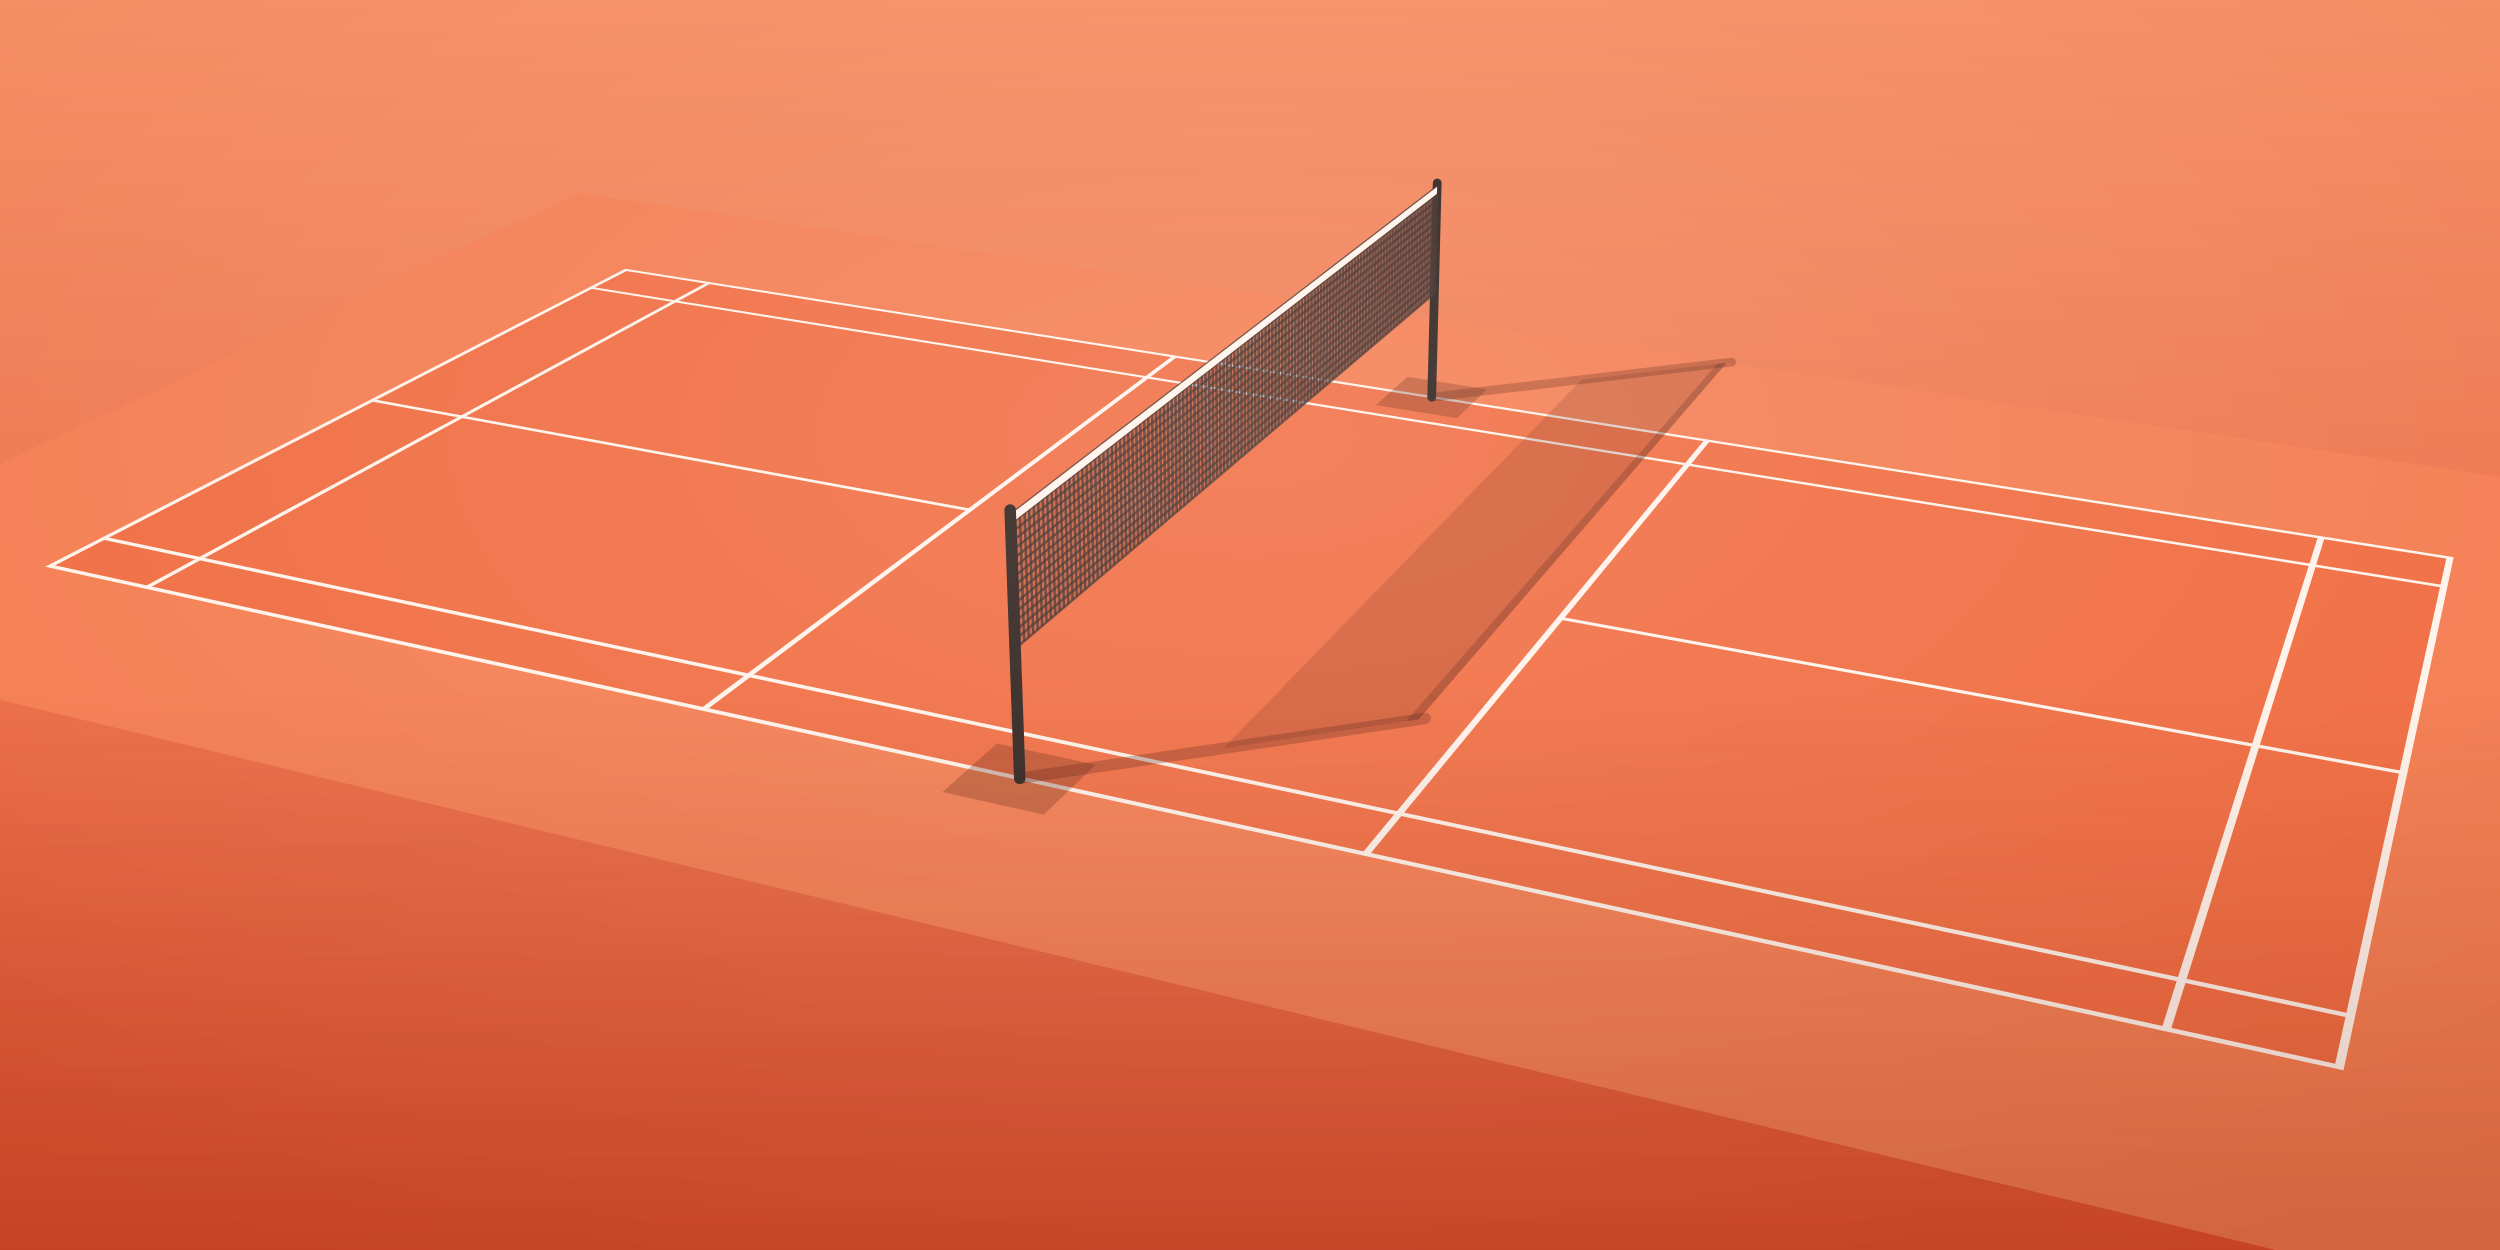
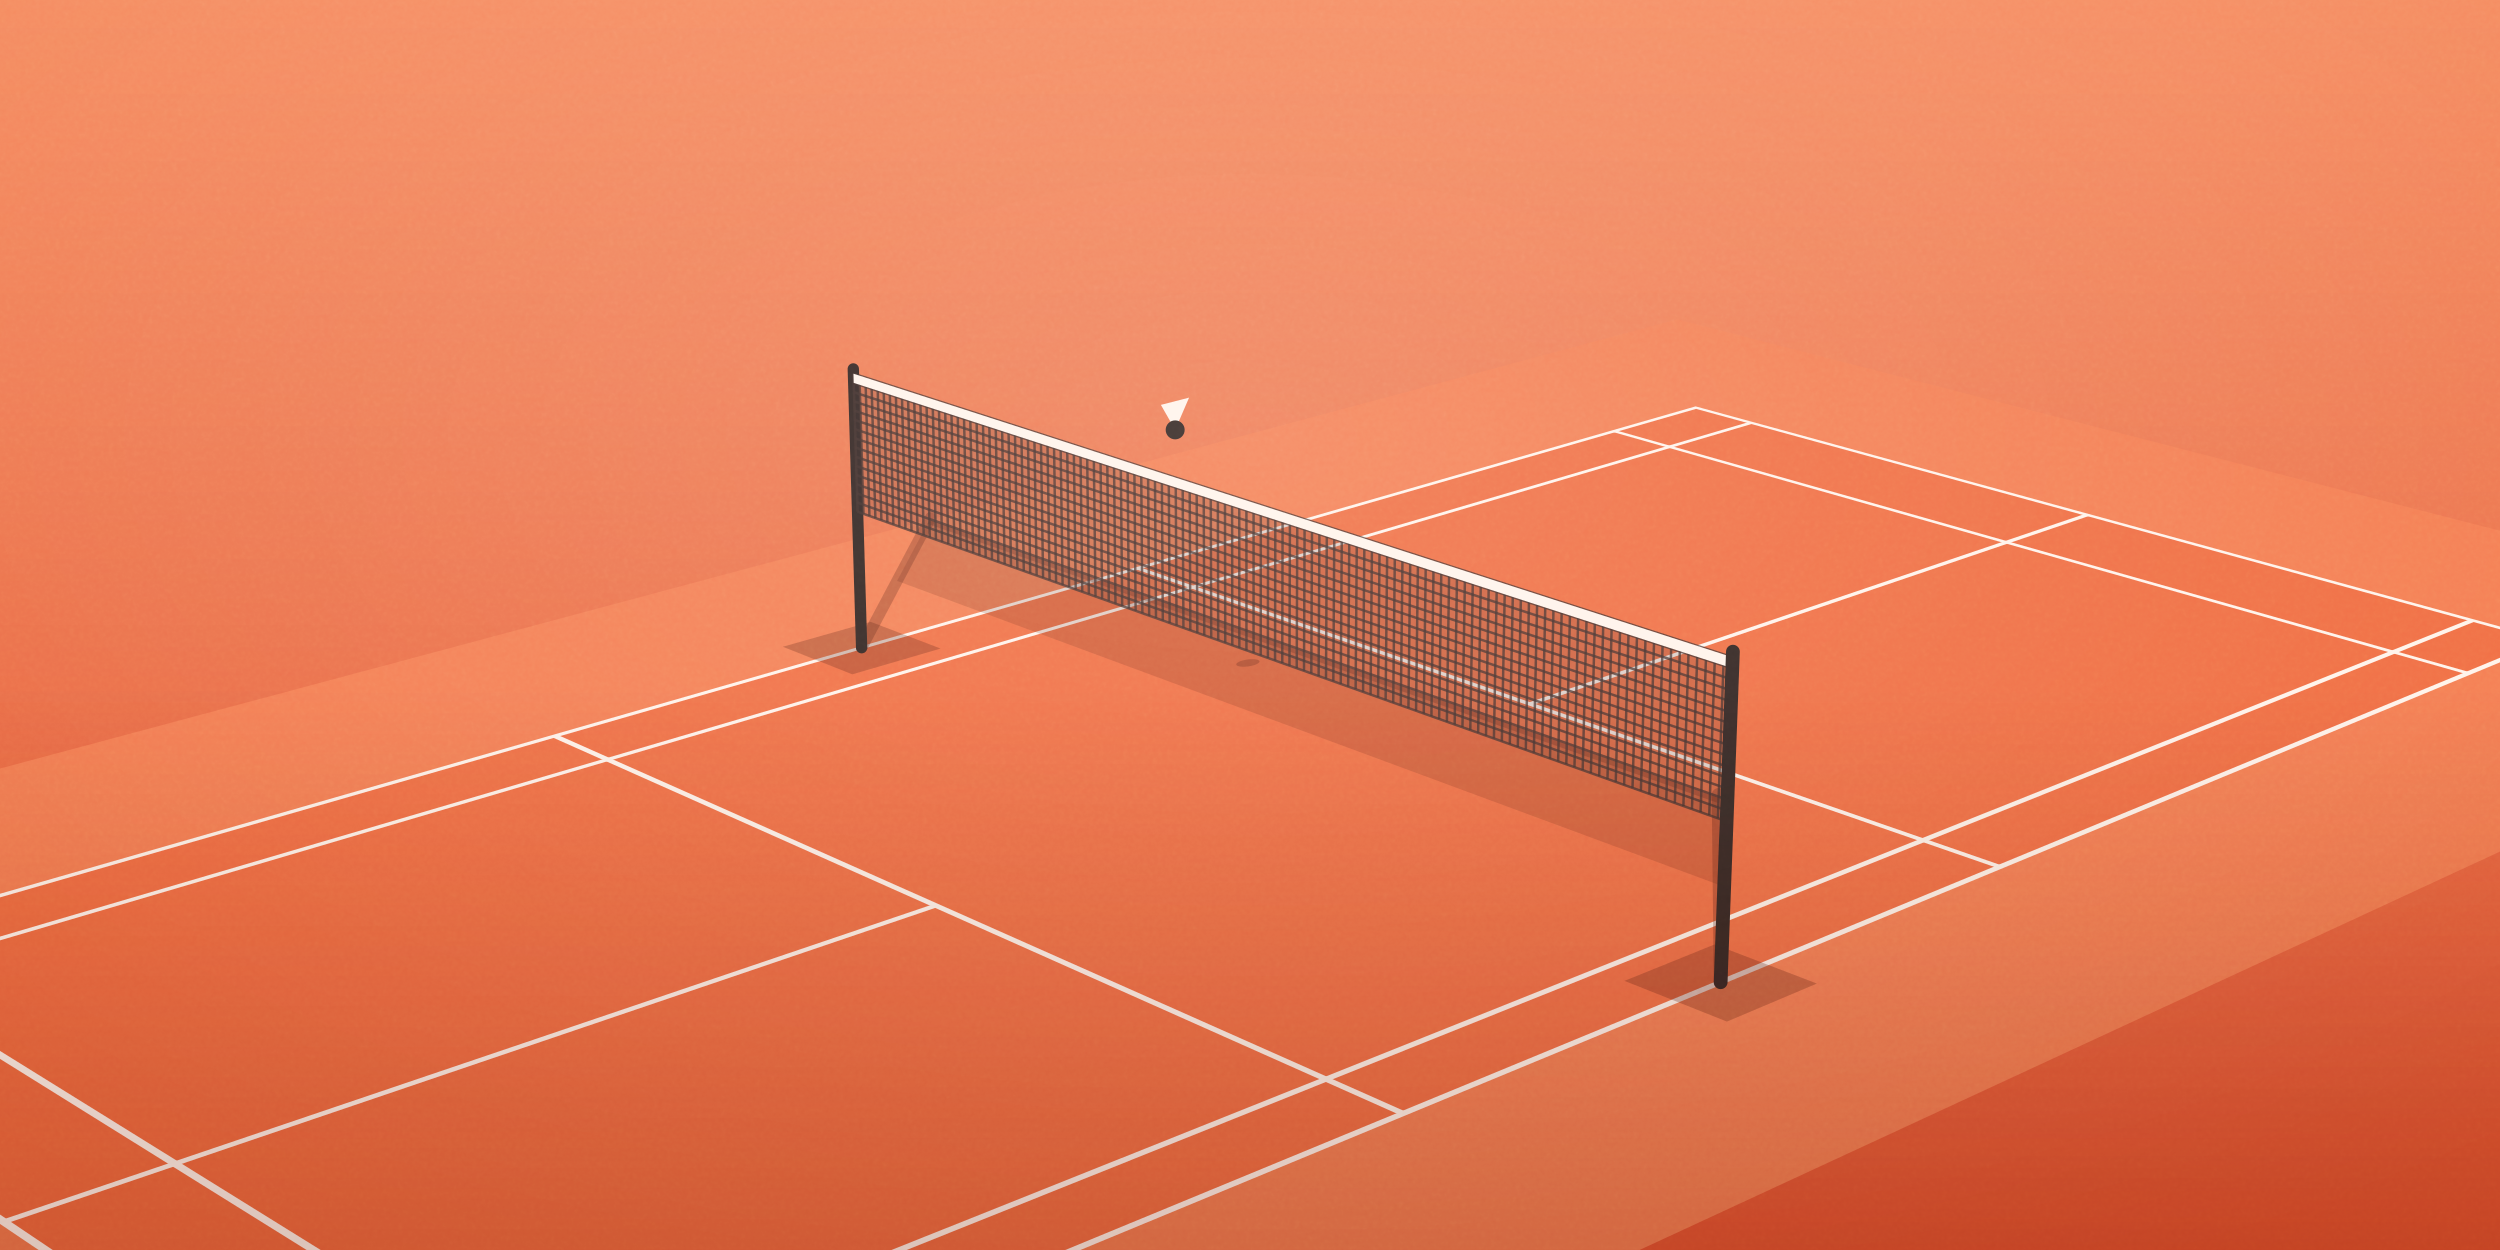
<svg xmlns="http://www.w3.org/2000/svg" viewBox="0 0 600 300" width="600" height="300">
  <defs>
    <linearGradient id="fond" x1="0" y1="0" x2="0" y2="1">
      <stop offset="0" stop-color="#F58A5E" />
      <stop offset="1" stop-color="#E2512D" />
    </linearGradient>
    <radialGradient id="lumiere" cx="0.5" cy="0.35" r="0.75">
      <stop offset="0" stop-color="#FFFFFF" stop-opacity="0.16" />
      <stop offset="1" stop-color="#FFFFFF" stop-opacity="0" />
    </radialGradient>
    <linearGradient id="voile" x1="0" y1="0" x2="0" y2="1">
      <stop offset="0.55" stop-color="#5A1405" stop-opacity="0" />
      <stop offset="1" stop-color="#5A1405" stop-opacity="0.22" />
    </linearGradient>
    <filter id="grain" x="0" y="0" width="100%" height="100%">
      <feTurbulence type="fractalNoise" baseFrequency="0.85" numOctaves="2" seed="4" stitchTiles="stitch" />
      <feColorMatrix type="saturate" values="0" />
    </filter>
  </defs>
  <rect width="600" height="300" fill="url(#fond)" />
-   <polygon points="6423938.19,12286.97 2381.06,-194.03 -7.58,-196.09 -6449607.80,12286.97" fill="#D9512E" />
-   <polygon points="-79.79,148.66 647.48,324.50 652.33,122.14 139.00,46.32" fill="#F47B4E" />
-   <polygon points="12.00,135.86 561.44,256.09 588.00,133.89 150.20,64.79" fill="#F06A3E" />
-   <path d="M 13.18,135.69 560.45,255.30 587.11,134.05 150.36,65.05 Z M 150.04,64.52 588.89,133.72 562.44,256.88 10.82,136.02 Z" fill="#FFF3EA" fill-rule="evenodd" />
-   <polygon points="25.53,128.90 564.22,243.30 564.00,244.33 24.43,129.47" fill="#FFF3EA" />
-   <polygon points="142.23,68.89 586.57,140.45 586.44,141.06 141.50,69.26" fill="#FFF3EA" />
-   <polygon points="168.14,170.03 281.32,85.48 282.52,85.67 169.61,170.35" fill="#FFF3EA" />
-   <polygon points="34.63,140.81 169.55,67.84 170.61,68.01 35.87,141.08" fill="#FFF3EA" />
-   <polygon points="232.38,122.65 88.90,96.31 89.79,95.85 233.11,122.11" fill="#FFF3EA" />
-   <polygon points="326.90,204.76 409.01,105.64 410.39,105.85 328.66,205.15" fill="#FFF3EA" />
-   <polygon points="518.82,246.76 556.29,128.88 557.89,129.13 520.96,247.23" fill="#FFF3EA" />
-   <polygon points="374.76,148.06 576.87,185.08 576.70,185.86 374.23,148.69" fill="#FFF3EA" />
-   <polygon points="226.18,190.09 250.50,195.51 262.98,183.54 239.23,178.44" fill="rgba(80,20,5,0.28)" />
-   <polygon points="330.15,97.23 349.68,100.35 356.90,93.43 337.75,90.44" fill="rgba(80,20,5,0.28)" />
-   <polygon points="293.64,179.57 379.61,91.11 414.41,87.04 340.49,172.65" fill="#4A1004" fill-opacity="0.172" />
-   <polygon points="337.46,173.10 412.15,87.30 414.41,87.04 340.49,172.65" fill="#4A1004" fill-opacity="0.25" />
-   <line x1="244.74" y1="186.79" x2="342.06" y2="172.42" stroke="#4A1004" stroke-opacity="0.28" stroke-width="2.77" stroke-linecap="round" />
-   <line x1="343.61" y1="95.32" x2="415.59" y2="86.90" stroke="#4A1004" stroke-opacity="0.28" stroke-width="2.10" stroke-linecap="round" />
-   <line x1="343.61" y1="95.32" x2="344.93" y2="43.91" stroke="#2A1C18" stroke-width="2.10" stroke-linecap="round" />
-   <polygon points="243.63,155.70 344.25,70.37 344.91,44.80 242.48,123.53" fill="#3A2622" fill-opacity="0.18" />
-   <line x1="243.63" y1="155.70" x2="242.48" y2="123.53" stroke="#3A2622" stroke-width="0.6" stroke-opacity="0.75" />
-   <line x1="244.72" y1="154.77" x2="243.60" y2="122.67" stroke="#3A2622" stroke-width="0.6" stroke-opacity="0.75" />
-   <line x1="245.81" y1="153.85" x2="244.71" y2="121.81" stroke="#3A2622" stroke-width="0.6" stroke-opacity="0.75" />
-   <line x1="246.89" y1="152.93" x2="245.82" y2="120.96" stroke="#3A2622" stroke-width="0.6" stroke-opacity="0.75" />
-   <line x1="247.97" y1="152.02" x2="246.92" y2="120.12" stroke="#3A2622" stroke-width="0.6" stroke-opacity="0.75" />
-   <line x1="249.04" y1="151.11" x2="248.02" y2="119.27" stroke="#3A2622" stroke-width="0.6" stroke-opacity="0.75" />
-   <line x1="250.11" y1="150.20" x2="249.10" y2="118.44" stroke="#3A2622" stroke-width="0.6" stroke-opacity="0.75" />
-   <line x1="251.17" y1="149.30" x2="250.19" y2="117.60" stroke="#3A2622" stroke-width="0.6" stroke-opacity="0.75" />
-   <line x1="252.22" y1="148.41" x2="251.27" y2="116.78" stroke="#3A2622" stroke-width="0.6" stroke-opacity="0.75" />
-   <line x1="253.27" y1="147.52" x2="252.34" y2="115.95" stroke="#3A2622" stroke-width="0.6" stroke-opacity="0.75" />
-   <line x1="254.31" y1="146.64" x2="253.40" y2="115.13" stroke="#3A2622" stroke-width="0.6" stroke-opacity="0.75" />
-   <line x1="255.35" y1="145.76" x2="254.47" y2="114.32" stroke="#3A2622" stroke-width="0.6" stroke-opacity="0.75" />
-   <line x1="256.38" y1="144.88" x2="255.52" y2="113.50" stroke="#3A2622" stroke-width="0.6" stroke-opacity="0.75" />
-   <line x1="257.41" y1="144.01" x2="256.57" y2="112.70" stroke="#3A2622" stroke-width="0.6" stroke-opacity="0.75" />
-   <line x1="258.43" y1="143.14" x2="257.62" y2="111.89" stroke="#3A2622" stroke-width="0.6" stroke-opacity="0.75" />
-   <line x1="259.45" y1="142.28" x2="258.65" y2="111.10" stroke="#3A2622" stroke-width="0.6" stroke-opacity="0.75" />
-   <line x1="260.46" y1="141.42" x2="259.69" y2="110.30" stroke="#3A2622" stroke-width="0.6" stroke-opacity="0.75" />
-   <line x1="261.47" y1="140.57" x2="260.72" y2="109.51" stroke="#3A2622" stroke-width="0.6" stroke-opacity="0.75" />
-   <line x1="262.47" y1="139.72" x2="261.74" y2="108.72" stroke="#3A2622" stroke-width="0.6" stroke-opacity="0.75" />
-   <line x1="263.47" y1="138.87" x2="262.76" y2="107.94" stroke="#3A2622" stroke-width="0.6" stroke-opacity="0.75" />
-   <line x1="264.46" y1="138.03" x2="263.77" y2="107.16" stroke="#3A2622" stroke-width="0.6" stroke-opacity="0.75" />
-   <line x1="265.45" y1="137.19" x2="264.78" y2="106.39" stroke="#3A2622" stroke-width="0.6" stroke-opacity="0.75" />
-   <line x1="266.43" y1="136.36" x2="265.78" y2="105.62" stroke="#3A2622" stroke-width="0.6" stroke-opacity="0.75" />
-   <line x1="267.41" y1="135.53" x2="266.78" y2="104.85" stroke="#3A2622" stroke-width="0.6" stroke-opacity="0.75" />
-   <line x1="268.38" y1="134.71" x2="267.77" y2="104.09" stroke="#3A2622" stroke-width="0.6" stroke-opacity="0.75" />
-   <line x1="269.35" y1="133.88" x2="268.76" y2="103.33" stroke="#3A2622" stroke-width="0.6" stroke-opacity="0.75" />
-   <line x1="270.31" y1="133.07" x2="269.74" y2="102.58" stroke="#3A2622" stroke-width="0.6" stroke-opacity="0.75" />
-   <line x1="271.27" y1="132.26" x2="270.72" y2="101.82" stroke="#3A2622" stroke-width="0.6" stroke-opacity="0.75" />
-   <line x1="272.22" y1="131.45" x2="271.69" y2="101.08" stroke="#3A2622" stroke-width="0.6" stroke-opacity="0.75" />
-   <line x1="273.17" y1="130.64" x2="272.66" y2="100.33" stroke="#3A2622" stroke-width="0.6" stroke-opacity="0.75" />
-   <line x1="274.12" y1="129.84" x2="273.62" y2="99.59" stroke="#3A2622" stroke-width="0.6" stroke-opacity="0.75" />
-   <line x1="275.06" y1="129.05" x2="274.58" y2="98.86" stroke="#3A2622" stroke-width="0.6" stroke-opacity="0.75" />
-   <line x1="275.99" y1="128.25" x2="275.53" y2="98.12" stroke="#3A2622" stroke-width="0.6" stroke-opacity="0.75" />
-   <line x1="276.92" y1="127.46" x2="276.48" y2="97.39" stroke="#3A2622" stroke-width="0.6" stroke-opacity="0.75" />
-   <line x1="277.85" y1="126.68" x2="277.43" y2="96.67" stroke="#3A2622" stroke-width="0.6" stroke-opacity="0.75" />
-   <line x1="278.77" y1="125.90" x2="278.37" y2="95.95" stroke="#3A2622" stroke-width="0.6" stroke-opacity="0.75" />
-   <line x1="279.69" y1="125.12" x2="279.30" y2="95.23" stroke="#3A2622" stroke-width="0.6" stroke-opacity="0.75" />
-   <line x1="280.60" y1="124.34" x2="280.23" y2="94.51" stroke="#3A2622" stroke-width="0.6" stroke-opacity="0.75" />
-   <line x1="281.51" y1="123.57" x2="281.16" y2="93.80" stroke="#3A2622" stroke-width="0.6" stroke-opacity="0.75" />
-   <line x1="282.41" y1="122.81" x2="282.08" y2="93.09" stroke="#3A2622" stroke-width="0.6" stroke-opacity="0.75" />
-   <line x1="283.31" y1="122.04" x2="282.99" y2="92.39" stroke="#3A2622" stroke-width="0.6" stroke-opacity="0.75" />
-   <line x1="284.21" y1="121.29" x2="283.91" y2="91.69" stroke="#3A2622" stroke-width="0.6" stroke-opacity="0.75" />
-   <line x1="285.10" y1="120.53" x2="284.81" y2="90.99" stroke="#3A2622" stroke-width="0.6" stroke-opacity="0.75" />
-   <line x1="285.99" y1="119.78" x2="285.72" y2="90.29" stroke="#3A2622" stroke-width="0.6" stroke-opacity="0.75" />
-   <line x1="286.87" y1="119.03" x2="286.62" y2="89.60" stroke="#3A2622" stroke-width="0.6" stroke-opacity="0.75" />
-   <line x1="287.75" y1="118.28" x2="287.51" y2="88.92" stroke="#3A2622" stroke-width="0.6" stroke-opacity="0.75" />
-   <line x1="288.62" y1="117.54" x2="288.40" y2="88.23" stroke="#3A2622" stroke-width="0.6" stroke-opacity="0.75" />
-   <line x1="289.49" y1="116.80" x2="289.29" y2="87.55" stroke="#3A2622" stroke-width="0.6" stroke-opacity="0.75" />
-   <line x1="290.36" y1="116.07" x2="290.17" y2="86.87" stroke="#3A2622" stroke-width="0.6" stroke-opacity="0.75" />
-   <line x1="291.22" y1="115.34" x2="291.05" y2="86.20" stroke="#3A2622" stroke-width="0.6" stroke-opacity="0.75" />
-   <line x1="292.08" y1="114.61" x2="291.92" y2="85.53" stroke="#3A2622" stroke-width="0.6" stroke-opacity="0.75" />
-   <line x1="292.93" y1="113.89" x2="292.79" y2="84.86" stroke="#3A2622" stroke-width="0.6" stroke-opacity="0.75" />
-   <line x1="293.78" y1="113.17" x2="293.66" y2="84.19" stroke="#3A2622" stroke-width="0.6" stroke-opacity="0.75" />
-   <line x1="294.63" y1="112.45" x2="294.52" y2="83.53" stroke="#3A2622" stroke-width="0.6" stroke-opacity="0.75" />
-   <line x1="295.47" y1="111.73" x2="295.38" y2="82.87" stroke="#3A2622" stroke-width="0.6" stroke-opacity="0.75" />
-   <line x1="296.31" y1="111.02" x2="296.23" y2="82.21" stroke="#3A2622" stroke-width="0.6" stroke-opacity="0.75" />
-   <line x1="297.15" y1="110.31" x2="297.08" y2="81.56" stroke="#3A2622" stroke-width="0.6" stroke-opacity="0.75" />
-   <line x1="297.98" y1="109.61" x2="297.93" y2="80.91" stroke="#3A2622" stroke-width="0.6" stroke-opacity="0.75" />
-   <line x1="298.80" y1="108.91" x2="298.77" y2="80.26" stroke="#3A2622" stroke-width="0.6" stroke-opacity="0.75" />
-   <line x1="299.63" y1="108.21" x2="299.61" y2="79.62" stroke="#3A2622" stroke-width="0.6" stroke-opacity="0.75" />
-   <line x1="300.45" y1="107.52" x2="300.44" y2="78.98" stroke="#3A2622" stroke-width="0.6" stroke-opacity="0.75" />
-   <line x1="301.26" y1="106.82" x2="301.27" y2="78.34" stroke="#3A2622" stroke-width="0.6" stroke-opacity="0.75" />
-   <line x1="302.07" y1="106.13" x2="302.10" y2="77.71" stroke="#3A2622" stroke-width="0.6" stroke-opacity="0.75" />
-   <line x1="302.88" y1="105.45" x2="302.92" y2="77.08" stroke="#3A2622" stroke-width="0.6" stroke-opacity="0.75" />
-   <line x1="303.69" y1="104.77" x2="303.74" y2="76.45" stroke="#3A2622" stroke-width="0.6" stroke-opacity="0.75" />
-   <line x1="304.49" y1="104.09" x2="304.55" y2="75.82" stroke="#3A2622" stroke-width="0.6" stroke-opacity="0.75" />
-   <line x1="305.29" y1="103.41" x2="305.36" y2="75.20" stroke="#3A2622" stroke-width="0.6" stroke-opacity="0.75" />
-   <line x1="306.08" y1="102.74" x2="306.17" y2="74.58" stroke="#3A2622" stroke-width="0.6" stroke-opacity="0.75" />
-   <line x1="306.87" y1="102.07" x2="306.97" y2="73.96" stroke="#3A2622" stroke-width="0.6" stroke-opacity="0.75" />
-   <line x1="307.66" y1="101.40" x2="307.77" y2="73.34" stroke="#3A2622" stroke-width="0.6" stroke-opacity="0.75" />
-   <line x1="308.44" y1="100.74" x2="308.57" y2="72.73" stroke="#3A2622" stroke-width="0.6" stroke-opacity="0.75" />
-   <line x1="309.22" y1="100.07" x2="309.36" y2="72.12" stroke="#3A2622" stroke-width="0.6" stroke-opacity="0.75" />
-   <line x1="310.00" y1="99.42" x2="310.15" y2="71.51" stroke="#3A2622" stroke-width="0.6" stroke-opacity="0.75" />
-   <line x1="310.77" y1="98.76" x2="310.94" y2="70.91" stroke="#3A2622" stroke-width="0.6" stroke-opacity="0.75" />
-   <line x1="311.54" y1="98.11" x2="311.72" y2="70.31" stroke="#3A2622" stroke-width="0.6" stroke-opacity="0.75" />
-   <line x1="312.31" y1="97.46" x2="312.50" y2="69.71" stroke="#3A2622" stroke-width="0.6" stroke-opacity="0.75" />
-   <line x1="313.07" y1="96.81" x2="313.27" y2="69.12" stroke="#3A2622" stroke-width="0.6" stroke-opacity="0.75" />
-   <line x1="313.83" y1="96.17" x2="314.05" y2="68.52" stroke="#3A2622" stroke-width="0.6" stroke-opacity="0.75" />
-   <line x1="314.59" y1="95.52" x2="314.81" y2="67.93" stroke="#3A2622" stroke-width="0.6" stroke-opacity="0.75" />
-   <line x1="315.34" y1="94.89" x2="315.58" y2="67.34" stroke="#3A2622" stroke-width="0.6" stroke-opacity="0.75" />
-   <line x1="316.09" y1="94.25" x2="316.34" y2="66.76" stroke="#3A2622" stroke-width="0.6" stroke-opacity="0.75" />
-   <line x1="316.84" y1="93.62" x2="317.10" y2="66.18" stroke="#3A2622" stroke-width="0.6" stroke-opacity="0.75" />
-   <line x1="317.58" y1="92.99" x2="317.85" y2="65.59" stroke="#3A2622" stroke-width="0.6" stroke-opacity="0.75" />
-   <line x1="318.32" y1="92.36" x2="318.61" y2="65.02" stroke="#3A2622" stroke-width="0.6" stroke-opacity="0.75" />
-   <line x1="319.06" y1="91.73" x2="319.35" y2="64.44" stroke="#3A2622" stroke-width="0.6" stroke-opacity="0.75" />
-   <line x1="319.79" y1="91.11" x2="320.10" y2="63.87" stroke="#3A2622" stroke-width="0.6" stroke-opacity="0.75" />
-   <line x1="320.52" y1="90.49" x2="320.84" y2="63.30" stroke="#3A2622" stroke-width="0.6" stroke-opacity="0.75" />
-   <line x1="321.25" y1="89.88" x2="321.58" y2="62.73" stroke="#3A2622" stroke-width="0.6" stroke-opacity="0.75" />
-   <line x1="321.97" y1="89.26" x2="322.31" y2="62.17" stroke="#3A2622" stroke-width="0.6" stroke-opacity="0.75" />
-   <line x1="322.69" y1="88.65" x2="323.05" y2="61.60" stroke="#3A2622" stroke-width="0.6" stroke-opacity="0.75" />
-   <line x1="323.41" y1="88.04" x2="323.78" y2="61.04" stroke="#3A2622" stroke-width="0.6" stroke-opacity="0.75" />
-   <line x1="324.13" y1="87.43" x2="324.50" y2="60.49" stroke="#3A2622" stroke-width="0.6" stroke-opacity="0.75" />
-   <line x1="324.84" y1="86.83" x2="325.22" y2="59.93" stroke="#3A2622" stroke-width="0.6" stroke-opacity="0.75" />
-   <line x1="325.55" y1="86.23" x2="325.94" y2="59.38" stroke="#3A2622" stroke-width="0.6" stroke-opacity="0.75" />
-   <line x1="326.25" y1="85.63" x2="326.66" y2="58.83" stroke="#3A2622" stroke-width="0.6" stroke-opacity="0.75" />
-   <line x1="326.96" y1="85.03" x2="327.37" y2="58.28" stroke="#3A2622" stroke-width="0.6" stroke-opacity="0.75" />
-   <line x1="327.66" y1="84.44" x2="328.08" y2="57.73" stroke="#3A2622" stroke-width="0.6" stroke-opacity="0.75" />
-   <line x1="328.35" y1="83.85" x2="328.79" y2="57.19" stroke="#3A2622" stroke-width="0.6" stroke-opacity="0.75" />
-   <line x1="329.05" y1="83.26" x2="329.50" y2="56.65" stroke="#3A2622" stroke-width="0.6" stroke-opacity="0.75" />
-   <line x1="329.74" y1="82.67" x2="330.20" y2="56.11" stroke="#3A2622" stroke-width="0.6" stroke-opacity="0.75" />
-   <line x1="330.43" y1="82.09" x2="330.90" y2="55.57" stroke="#3A2622" stroke-width="0.6" stroke-opacity="0.75" />
-   <line x1="331.11" y1="81.51" x2="331.59" y2="55.04" stroke="#3A2622" stroke-width="0.6" stroke-opacity="0.75" />
-   <line x1="331.80" y1="80.93" x2="332.28" y2="54.50" stroke="#3A2622" stroke-width="0.6" stroke-opacity="0.75" />
-   <line x1="332.48" y1="80.35" x2="332.97" y2="53.97" stroke="#3A2622" stroke-width="0.6" stroke-opacity="0.75" />
-   <line x1="333.15" y1="79.78" x2="333.66" y2="53.45" stroke="#3A2622" stroke-width="0.6" stroke-opacity="0.75" />
-   <line x1="333.83" y1="79.21" x2="334.34" y2="52.92" stroke="#3A2622" stroke-width="0.6" stroke-opacity="0.75" />
-   <line x1="334.50" y1="78.64" x2="335.02" y2="52.40" stroke="#3A2622" stroke-width="0.6" stroke-opacity="0.75" />
-   <line x1="335.17" y1="78.07" x2="335.70" y2="51.88" stroke="#3A2622" stroke-width="0.6" stroke-opacity="0.75" />
-   <line x1="335.83" y1="77.51" x2="336.38" y2="51.36" stroke="#3A2622" stroke-width="0.6" stroke-opacity="0.75" />
-   <line x1="336.50" y1="76.94" x2="337.05" y2="50.84" stroke="#3A2622" stroke-width="0.6" stroke-opacity="0.75" />
-   <line x1="337.16" y1="76.38" x2="337.72" y2="50.33" stroke="#3A2622" stroke-width="0.6" stroke-opacity="0.75" />
-   <line x1="337.82" y1="75.83" x2="338.39" y2="49.81" stroke="#3A2622" stroke-width="0.6" stroke-opacity="0.75" />
-   <line x1="338.47" y1="75.27" x2="339.05" y2="49.30" stroke="#3A2622" stroke-width="0.6" stroke-opacity="0.75" />
-   <line x1="339.12" y1="74.72" x2="339.71" y2="48.79" stroke="#3A2622" stroke-width="0.6" stroke-opacity="0.75" />
-   <line x1="339.77" y1="74.17" x2="340.37" y2="48.29" stroke="#3A2622" stroke-width="0.6" stroke-opacity="0.75" />
-   <line x1="340.42" y1="73.62" x2="341.03" y2="47.78" stroke="#3A2622" stroke-width="0.6" stroke-opacity="0.75" />
-   <line x1="341.07" y1="73.07" x2="341.68" y2="47.28" stroke="#3A2622" stroke-width="0.6" stroke-opacity="0.75" />
-   <line x1="341.71" y1="72.53" x2="342.33" y2="46.78" stroke="#3A2622" stroke-width="0.6" stroke-opacity="0.75" />
-   <line x1="342.35" y1="71.98" x2="342.98" y2="46.28" stroke="#3A2622" stroke-width="0.6" stroke-opacity="0.75" />
-   <line x1="342.98" y1="71.44" x2="343.62" y2="45.79" stroke="#3A2622" stroke-width="0.6" stroke-opacity="0.75" />
-   <line x1="343.62" y1="70.91" x2="344.27" y2="45.29" stroke="#3A2622" stroke-width="0.6" stroke-opacity="0.75" />
-   <line x1="344.25" y1="70.37" x2="344.91" y2="44.80" stroke="#3A2622" stroke-width="0.6" stroke-opacity="0.75" />
-   <line x1="243.63" y1="155.70" x2="344.25" y2="70.37" stroke="#3A2622" stroke-width="0.6" stroke-opacity="0.75" />
-   <line x1="243.55" y1="153.59" x2="344.29" y2="68.69" stroke="#3A2622" stroke-width="0.6" stroke-opacity="0.75" />
-   <line x1="243.48" y1="151.48" x2="344.34" y2="67.00" stroke="#3A2622" stroke-width="0.6" stroke-opacity="0.75" />
-   <line x1="243.40" y1="149.36" x2="344.38" y2="65.32" stroke="#3A2622" stroke-width="0.6" stroke-opacity="0.75" />
-   <line x1="243.33" y1="147.24" x2="344.42" y2="63.63" stroke="#3A2622" stroke-width="0.6" stroke-opacity="0.75" />
-   <line x1="243.25" y1="145.11" x2="344.47" y2="61.93" stroke="#3A2622" stroke-width="0.6" stroke-opacity="0.75" />
-   <line x1="243.18" y1="142.98" x2="344.51" y2="60.23" stroke="#3A2622" stroke-width="0.6" stroke-opacity="0.75" />
-   <line x1="243.10" y1="140.84" x2="344.55" y2="58.53" stroke="#3A2622" stroke-width="0.6" stroke-opacity="0.75" />
-   <line x1="243.02" y1="138.70" x2="344.60" y2="56.83" stroke="#3A2622" stroke-width="0.6" stroke-opacity="0.75" />
-   <line x1="242.95" y1="136.55" x2="344.64" y2="55.12" stroke="#3A2622" stroke-width="0.6" stroke-opacity="0.75" />
-   <line x1="242.87" y1="134.39" x2="344.69" y2="53.41" stroke="#3A2622" stroke-width="0.6" stroke-opacity="0.75" />
-   <line x1="242.79" y1="132.23" x2="344.73" y2="51.69" stroke="#3A2622" stroke-width="0.6" stroke-opacity="0.75" />
-   <line x1="242.71" y1="130.06" x2="344.77" y2="49.98" stroke="#3A2622" stroke-width="0.6" stroke-opacity="0.75" />
-   <line x1="242.64" y1="127.89" x2="344.82" y2="48.25" stroke="#3A2622" stroke-width="0.6" stroke-opacity="0.75" />
-   <line x1="242.56" y1="125.71" x2="344.86" y2="46.53" stroke="#3A2622" stroke-width="0.6" stroke-opacity="0.75" />
-   <line x1="242.48" y1="123.53" x2="344.91" y2="44.80" stroke="#3A2622" stroke-width="0.6" stroke-opacity="0.75" />
-   <polygon points="242.56,125.68 344.86,46.51 344.91,44.80 242.48,123.53" fill="#FFF3EA" />
-   <line x1="244.74" y1="186.79" x2="242.44" y2="122.40" stroke="#2A1C18" stroke-width="2.77" stroke-linecap="round" />
+   <polygon points="11864710.93,18061.58 339.25,-222.01 -29305.70,-179.38 -11772352.85,18061.58" fill="#D9512E" />
+   <polygon points="70.08,449.75 706.92,154.86 402.55,76.66 -194.76,236.59" fill="#F47B4E" />
+   <polygon points="104.71,363.14 611.22,153.78 407.00,97.83 -80.81,238.19" fill="#F06A3E" />
+   <path d="M 105.12,362.14 609.94,153.76 407.06,98.13 -79.29,238.21 Z M -82.34,238.17 406.94,97.53 612.49,153.79 104.31,364.15 Z" fill="#FFF3EA" fill-rule="evenodd" />
+   <polygon points="86.55,350.91 592.61,148.68 594.14,149.10 88.04,351.91" fill="#FFF3EA" />
+   <polygon points="-70.11,245.40 419.68,101.30 420.85,101.62 -69.12,246.06" fill="#FFF3EA" />
+   <polygon points="335.92,267.57 132.34,176.86 133.91,176.41 337.57,266.89" fill="#FFF3EA" />
+   <polygon points="146.91,345.70 -43.02,227.32 -41.03,226.75 149.11,344.79" fill="#FFF3EA" />
+   <polygon points="225.25,217.62 1.50,293.63 0.30,292.82 223.93,217.03" fill="#FFF3EA" />
+   <polygon points="479.33,208.30 272.41,136.55 273.69,136.19 480.60,207.77" fill="#FFF3EA" />
+   <polygon points="591.85,161.78 386.88,103.62 387.93,103.32 592.86,161.36" fill="#FFF3EA" />
+   <polygon points="366.47,168.73 500.27,123.38 501.60,123.75 367.82,169.19" fill="#FFF3EA" />
+   <polygon points="414.46,245.18 436.05,236.05 411.50,226.66 389.87,235.41" fill="rgba(80,20,5,0.28)" />
+   <polygon points="204.55,161.84 225.74,155.65 208.96,149.24 187.87,155.22" fill="rgba(80,20,5,0.28)" />
+   <polygon points="301.87,158.36 301.41,158.25 300.82,158.20 300.13,158.20 299.41,158.27 298.68,158.40 298.02,158.57 297.45,158.78 297.02,159.02 296.76,159.25 296.69,159.48 296.81,159.69 297.11,159.85 297.57,159.96 298.17,160.02 298.86,160.01 299.59,159.94 300.31,159.81 300.98,159.64 301.54,159.43 301.97,159.19 302.23,158.95 302.30,158.73 302.18,158.52" fill="rgba(80,20,5,0.28)" />
+   <polygon points="412.70,212.42 215.29,139.42 223.07,124.77 412.47,191.46" fill="#4A1004" fill-opacity="0.172" />
+   <polygon points="412.49,192.78 222.58,125.70 223.07,124.77 412.47,191.46" fill="#4A1004" fill-opacity="0.25" />
+   <line x1="412.95" y1="235.73" x2="412.46" y2="190.78" stroke="#4A1004" stroke-opacity="0.28" stroke-width="3.30" stroke-linecap="round" />
+   <line x1="206.79" y1="155.44" x2="223.32" y2="124.29" stroke="#4A1004" stroke-opacity="0.28" stroke-width="2.72" stroke-linecap="round" />
+   <line x1="206.79" y1="155.44" x2="204.79" y2="88.54" stroke="#2A1C18" stroke-width="2.72" stroke-linecap="round" />
+   <polygon points="414.38,197.14 205.82,122.82 204.83,89.69 415.85,157.76" fill="#3A2622" fill-opacity="0.18" />
+   <line x1="414.38" y1="197.14" x2="415.85" y2="157.76" stroke="#3A2622" stroke-width="0.6" stroke-opacity="0.75" />
+   <line x1="412.29" y1="196.40" x2="413.73" y2="157.08" stroke="#3A2622" stroke-width="0.6" stroke-opacity="0.75" />
+   <line x1="410.21" y1="195.65" x2="411.62" y2="156.40" stroke="#3A2622" stroke-width="0.6" stroke-opacity="0.75" />
+   <line x1="408.14" y1="194.91" x2="409.51" y2="155.72" stroke="#3A2622" stroke-width="0.6" stroke-opacity="0.75" />
+   <line x1="406.07" y1="194.18" x2="407.42" y2="155.04" stroke="#3A2622" stroke-width="0.6" stroke-opacity="0.75" />
+   <line x1="404.01" y1="193.44" x2="405.33" y2="154.37" stroke="#3A2622" stroke-width="0.6" stroke-opacity="0.75" />
+   <line x1="401.96" y1="192.71" x2="403.25" y2="153.70" stroke="#3A2622" stroke-width="0.6" stroke-opacity="0.75" />
+   <line x1="399.91" y1="191.98" x2="401.17" y2="153.03" stroke="#3A2622" stroke-width="0.6" stroke-opacity="0.75" />
+   <line x1="397.87" y1="191.26" x2="399.11" y2="152.36" stroke="#3A2622" stroke-width="0.6" stroke-opacity="0.75" />
+   <line x1="395.84" y1="190.53" x2="397.05" y2="151.70" stroke="#3A2622" stroke-width="0.6" stroke-opacity="0.75" />
+   <line x1="393.81" y1="189.81" x2="394.99" y2="151.03" stroke="#3A2622" stroke-width="0.6" stroke-opacity="0.75" />
+   <line x1="391.80" y1="189.09" x2="392.95" y2="150.38" stroke="#3A2622" stroke-width="0.6" stroke-opacity="0.75" />
+   <line x1="389.79" y1="188.37" x2="390.91" y2="149.72" stroke="#3A2622" stroke-width="0.6" stroke-opacity="0.75" />
+   <line x1="387.78" y1="187.66" x2="388.88" y2="149.06" stroke="#3A2622" stroke-width="0.6" stroke-opacity="0.75" />
+   <line x1="385.79" y1="186.95" x2="386.86" y2="148.41" stroke="#3A2622" stroke-width="0.6" stroke-opacity="0.75" />
+   <line x1="383.80" y1="186.24" x2="384.84" y2="147.76" stroke="#3A2622" stroke-width="0.6" stroke-opacity="0.75" />
+   <line x1="381.81" y1="185.53" x2="382.83" y2="147.11" stroke="#3A2622" stroke-width="0.6" stroke-opacity="0.75" />
+   <line x1="379.84" y1="184.83" x2="380.83" y2="146.47" stroke="#3A2622" stroke-width="0.6" stroke-opacity="0.75" />
+   <line x1="377.87" y1="184.13" x2="378.83" y2="145.82" stroke="#3A2622" stroke-width="0.6" stroke-opacity="0.75" />
+   <line x1="375.91" y1="183.43" x2="376.85" y2="145.18" stroke="#3A2622" stroke-width="0.6" stroke-opacity="0.75" />
+   <line x1="373.95" y1="182.73" x2="374.86" y2="144.54" stroke="#3A2622" stroke-width="0.6" stroke-opacity="0.75" />
+   <line x1="372.00" y1="182.04" x2="372.89" y2="143.90" stroke="#3A2622" stroke-width="0.6" stroke-opacity="0.75" />
+   <line x1="370.06" y1="181.34" x2="370.92" y2="143.27" stroke="#3A2622" stroke-width="0.6" stroke-opacity="0.75" />
+   <line x1="368.12" y1="180.65" x2="368.96" y2="142.64" stroke="#3A2622" stroke-width="0.6" stroke-opacity="0.75" />
+   <line x1="366.19" y1="179.97" x2="367.01" y2="142.01" stroke="#3A2622" stroke-width="0.6" stroke-opacity="0.75" />
+   <line x1="364.27" y1="179.28" x2="365.06" y2="141.38" stroke="#3A2622" stroke-width="0.6" stroke-opacity="0.75" />
+   <line x1="362.35" y1="178.60" x2="363.12" y2="140.75" stroke="#3A2622" stroke-width="0.6" stroke-opacity="0.75" />
+   <line x1="360.44" y1="177.92" x2="361.18" y2="140.13" stroke="#3A2622" stroke-width="0.6" stroke-opacity="0.75" />
+   <line x1="358.54" y1="177.24" x2="359.25" y2="139.50" stroke="#3A2622" stroke-width="0.6" stroke-opacity="0.75" />
+   <line x1="356.64" y1="176.56" x2="357.33" y2="138.89" stroke="#3A2622" stroke-width="0.6" stroke-opacity="0.75" />
+   <line x1="354.75" y1="175.89" x2="355.42" y2="138.27" stroke="#3A2622" stroke-width="0.6" stroke-opacity="0.75" />
+   <line x1="352.87" y1="175.22" x2="353.51" y2="137.65" stroke="#3A2622" stroke-width="0.6" stroke-opacity="0.75" />
+   <line x1="350.99" y1="174.55" x2="351.61" y2="137.04" stroke="#3A2622" stroke-width="0.6" stroke-opacity="0.75" />
+   <line x1="349.12" y1="173.88" x2="349.71" y2="136.43" stroke="#3A2622" stroke-width="0.6" stroke-opacity="0.75" />
+   <line x1="347.25" y1="173.22" x2="347.82" y2="135.82" stroke="#3A2622" stroke-width="0.6" stroke-opacity="0.75" />
+   <line x1="345.39" y1="172.56" x2="345.94" y2="135.21" stroke="#3A2622" stroke-width="0.6" stroke-opacity="0.75" />
+   <line x1="343.54" y1="171.90" x2="344.07" y2="134.61" stroke="#3A2622" stroke-width="0.6" stroke-opacity="0.75" />
+   <line x1="341.70" y1="171.24" x2="342.20" y2="134.00" stroke="#3A2622" stroke-width="0.6" stroke-opacity="0.75" />
+   <line x1="339.85" y1="170.58" x2="340.33" y2="133.40" stroke="#3A2622" stroke-width="0.6" stroke-opacity="0.75" />
+   <line x1="338.02" y1="169.93" x2="338.48" y2="132.80" stroke="#3A2622" stroke-width="0.6" stroke-opacity="0.75" />
+   <line x1="336.19" y1="169.28" x2="336.62" y2="132.20" stroke="#3A2622" stroke-width="0.6" stroke-opacity="0.75" />
+   <line x1="334.37" y1="168.63" x2="334.78" y2="131.61" stroke="#3A2622" stroke-width="0.6" stroke-opacity="0.75" />
+   <line x1="332.55" y1="167.98" x2="332.94" y2="131.02" stroke="#3A2622" stroke-width="0.6" stroke-opacity="0.75" />
+   <line x1="330.74" y1="167.34" x2="331.11" y2="130.42" stroke="#3A2622" stroke-width="0.6" stroke-opacity="0.75" />
+   <line x1="328.94" y1="166.69" x2="329.28" y2="129.84" stroke="#3A2622" stroke-width="0.6" stroke-opacity="0.75" />
+   <line x1="327.14" y1="166.05" x2="327.46" y2="129.25" stroke="#3A2622" stroke-width="0.6" stroke-opacity="0.75" />
+   <line x1="325.35" y1="165.41" x2="325.65" y2="128.66" stroke="#3A2622" stroke-width="0.6" stroke-opacity="0.75" />
+   <line x1="323.56" y1="164.78" x2="323.84" y2="128.08" stroke="#3A2622" stroke-width="0.6" stroke-opacity="0.75" />
+   <line x1="321.78" y1="164.14" x2="322.04" y2="127.50" stroke="#3A2622" stroke-width="0.6" stroke-opacity="0.75" />
+   <line x1="320.00" y1="163.51" x2="320.24" y2="126.92" stroke="#3A2622" stroke-width="0.6" stroke-opacity="0.75" />
+   <line x1="318.24" y1="162.88" x2="318.45" y2="126.34" stroke="#3A2622" stroke-width="0.6" stroke-opacity="0.75" />
+   <line x1="316.47" y1="162.25" x2="316.67" y2="125.77" stroke="#3A2622" stroke-width="0.6" stroke-opacity="0.75" />
+   <line x1="314.71" y1="161.62" x2="314.89" y2="125.19" stroke="#3A2622" stroke-width="0.6" stroke-opacity="0.75" />
+   <line x1="312.96" y1="161.00" x2="313.11" y2="124.62" stroke="#3A2622" stroke-width="0.6" stroke-opacity="0.75" />
+   <line x1="311.22" y1="160.38" x2="311.35" y2="124.05" stroke="#3A2622" stroke-width="0.6" stroke-opacity="0.75" />
+   <line x1="309.47" y1="159.76" x2="309.59" y2="123.48" stroke="#3A2622" stroke-width="0.6" stroke-opacity="0.75" />
+   <line x1="307.74" y1="159.14" x2="307.83" y2="122.92" stroke="#3A2622" stroke-width="0.6" stroke-opacity="0.75" />
+   <line x1="306.01" y1="158.52" x2="306.08" y2="122.35" stroke="#3A2622" stroke-width="0.6" stroke-opacity="0.75" />
+   <line x1="304.29" y1="157.91" x2="304.34" y2="121.79" stroke="#3A2622" stroke-width="0.6" stroke-opacity="0.75" />
+   <line x1="302.57" y1="157.29" x2="302.60" y2="121.23" stroke="#3A2622" stroke-width="0.6" stroke-opacity="0.75" />
+   <line x1="300.85" y1="156.68" x2="300.86" y2="120.67" stroke="#3A2622" stroke-width="0.6" stroke-opacity="0.75" />
+   <line x1="299.15" y1="156.08" x2="299.14" y2="120.11" stroke="#3A2622" stroke-width="0.6" stroke-opacity="0.75" />
+   <line x1="297.44" y1="155.47" x2="297.42" y2="119.56" stroke="#3A2622" stroke-width="0.6" stroke-opacity="0.75" />
+   <line x1="295.75" y1="154.86" x2="295.70" y2="119.00" stroke="#3A2622" stroke-width="0.6" stroke-opacity="0.75" />
+   <line x1="294.06" y1="154.26" x2="293.99" y2="118.45" stroke="#3A2622" stroke-width="0.6" stroke-opacity="0.75" />
+   <line x1="292.37" y1="153.66" x2="292.28" y2="117.90" stroke="#3A2622" stroke-width="0.6" stroke-opacity="0.75" />
+   <line x1="290.69" y1="153.06" x2="290.58" y2="117.35" stroke="#3A2622" stroke-width="0.6" stroke-opacity="0.75" />
+   <line x1="289.02" y1="152.47" x2="288.89" y2="116.80" stroke="#3A2622" stroke-width="0.6" stroke-opacity="0.75" />
+   <line x1="287.35" y1="151.87" x2="287.20" y2="116.26" stroke="#3A2622" stroke-width="0.6" stroke-opacity="0.75" />
+   <line x1="285.68" y1="151.28" x2="285.52" y2="115.72" stroke="#3A2622" stroke-width="0.6" stroke-opacity="0.75" />
+   <line x1="284.02" y1="150.69" x2="283.84" y2="115.18" stroke="#3A2622" stroke-width="0.6" stroke-opacity="0.75" />
+   <line x1="282.37" y1="150.10" x2="282.17" y2="114.64" stroke="#3A2622" stroke-width="0.6" stroke-opacity="0.75" />
+   <line x1="280.72" y1="149.51" x2="280.50" y2="114.10" stroke="#3A2622" stroke-width="0.6" stroke-opacity="0.75" />
+   <line x1="279.07" y1="148.92" x2="278.84" y2="113.56" stroke="#3A2622" stroke-width="0.6" stroke-opacity="0.75" />
+   <line x1="277.44" y1="148.34" x2="277.18" y2="113.03" stroke="#3A2622" stroke-width="0.6" stroke-opacity="0.75" />
+   <line x1="275.80" y1="147.76" x2="275.53" y2="112.49" stroke="#3A2622" stroke-width="0.6" stroke-opacity="0.75" />
+   <line x1="274.17" y1="147.18" x2="273.88" y2="111.96" stroke="#3A2622" stroke-width="0.6" stroke-opacity="0.75" />
+   <line x1="272.55" y1="146.60" x2="272.24" y2="111.43" stroke="#3A2622" stroke-width="0.6" stroke-opacity="0.75" />
+   <line x1="270.93" y1="146.02" x2="270.61" y2="110.91" stroke="#3A2622" stroke-width="0.6" stroke-opacity="0.75" />
+   <line x1="269.32" y1="145.45" x2="268.98" y2="110.38" stroke="#3A2622" stroke-width="0.6" stroke-opacity="0.75" />
+   <line x1="267.71" y1="144.87" x2="267.35" y2="109.86" stroke="#3A2622" stroke-width="0.6" stroke-opacity="0.75" />
+   <line x1="266.11" y1="144.30" x2="265.73" y2="109.33" stroke="#3A2622" stroke-width="0.6" stroke-opacity="0.75" />
+   <line x1="264.51" y1="143.73" x2="264.11" y2="108.81" stroke="#3A2622" stroke-width="0.6" stroke-opacity="0.75" />
+   <line x1="262.92" y1="143.17" x2="262.50" y2="108.29" stroke="#3A2622" stroke-width="0.6" stroke-opacity="0.75" />
+   <line x1="261.33" y1="142.60" x2="260.90" y2="107.77" stroke="#3A2622" stroke-width="0.6" stroke-opacity="0.75" />
+   <line x1="259.74" y1="142.03" x2="259.30" y2="107.26" stroke="#3A2622" stroke-width="0.6" stroke-opacity="0.75" />
+   <line x1="258.17" y1="141.47" x2="257.70" y2="106.74" stroke="#3A2622" stroke-width="0.6" stroke-opacity="0.75" />
+   <line x1="256.59" y1="140.91" x2="256.11" y2="106.23" stroke="#3A2622" stroke-width="0.6" stroke-opacity="0.75" />
+   <line x1="255.02" y1="140.35" x2="254.53" y2="105.72" stroke="#3A2622" stroke-width="0.6" stroke-opacity="0.75" />
+   <line x1="253.46" y1="139.80" x2="252.94" y2="105.21" stroke="#3A2622" stroke-width="0.6" stroke-opacity="0.75" />
+   <line x1="251.90" y1="139.24" x2="251.37" y2="104.70" stroke="#3A2622" stroke-width="0.6" stroke-opacity="0.75" />
+   <line x1="250.34" y1="138.69" x2="249.80" y2="104.19" stroke="#3A2622" stroke-width="0.6" stroke-opacity="0.75" />
+   <line x1="248.80" y1="138.13" x2="248.23" y2="103.69" stroke="#3A2622" stroke-width="0.6" stroke-opacity="0.75" />
+   <line x1="247.25" y1="137.58" x2="246.67" y2="103.18" stroke="#3A2622" stroke-width="0.6" stroke-opacity="0.75" />
+   <line x1="245.71" y1="137.03" x2="245.11" y2="102.68" stroke="#3A2622" stroke-width="0.6" stroke-opacity="0.75" />
+   <line x1="244.17" y1="136.49" x2="243.56" y2="102.18" stroke="#3A2622" stroke-width="0.6" stroke-opacity="0.75" />
+   <line x1="242.64" y1="135.94" x2="242.02" y2="101.68" stroke="#3A2622" stroke-width="0.6" stroke-opacity="0.75" />
+   <line x1="241.12" y1="135.40" x2="240.47" y2="101.19" stroke="#3A2622" stroke-width="0.6" stroke-opacity="0.75" />
+   <line x1="239.59" y1="134.85" x2="238.94" y2="100.69" stroke="#3A2622" stroke-width="0.6" stroke-opacity="0.75" />
+   <line x1="238.08" y1="134.31" x2="237.40" y2="100.20" stroke="#3A2622" stroke-width="0.6" stroke-opacity="0.75" />
+   <line x1="236.56" y1="133.77" x2="235.88" y2="99.70" stroke="#3A2622" stroke-width="0.6" stroke-opacity="0.75" />
+   <line x1="235.06" y1="133.24" x2="234.35" y2="99.21" stroke="#3A2622" stroke-width="0.6" stroke-opacity="0.75" />
+   <line x1="233.55" y1="132.70" x2="232.83" y2="98.72" stroke="#3A2622" stroke-width="0.6" stroke-opacity="0.75" />
+   <line x1="232.05" y1="132.17" x2="231.32" y2="98.23" stroke="#3A2622" stroke-width="0.6" stroke-opacity="0.75" />
+   <line x1="230.56" y1="131.63" x2="229.81" y2="97.75" stroke="#3A2622" stroke-width="0.6" stroke-opacity="0.75" />
+   <line x1="229.07" y1="131.10" x2="228.30" y2="97.26" stroke="#3A2622" stroke-width="0.6" stroke-opacity="0.75" />
+   <line x1="227.58" y1="130.57" x2="226.80" y2="96.78" stroke="#3A2622" stroke-width="0.6" stroke-opacity="0.75" />
+   <line x1="226.10" y1="130.05" x2="225.31" y2="96.29" stroke="#3A2622" stroke-width="0.6" stroke-opacity="0.75" />
+   <line x1="224.62" y1="129.52" x2="223.82" y2="95.81" stroke="#3A2622" stroke-width="0.6" stroke-opacity="0.75" />
+   <line x1="223.15" y1="129.00" x2="222.33" y2="95.33" stroke="#3A2622" stroke-width="0.6" stroke-opacity="0.75" />
+   <line x1="221.68" y1="128.47" x2="220.85" y2="94.85" stroke="#3A2622" stroke-width="0.6" stroke-opacity="0.75" />
+   <line x1="220.22" y1="127.95" x2="219.37" y2="94.38" stroke="#3A2622" stroke-width="0.6" stroke-opacity="0.75" />
+   <line x1="218.76" y1="127.43" x2="217.89" y2="93.90" stroke="#3A2622" stroke-width="0.6" stroke-opacity="0.75" />
+   <line x1="217.30" y1="126.91" x2="216.42" y2="93.43" stroke="#3A2622" stroke-width="0.6" stroke-opacity="0.75" />
+   <line x1="215.85" y1="126.39" x2="214.96" y2="92.95" stroke="#3A2622" stroke-width="0.6" stroke-opacity="0.75" />
+   <line x1="214.41" y1="125.88" x2="213.50" y2="92.48" stroke="#3A2622" stroke-width="0.6" stroke-opacity="0.75" />
+   <line x1="212.97" y1="125.37" x2="212.04" y2="92.01" stroke="#3A2622" stroke-width="0.6" stroke-opacity="0.75" />
+   <line x1="211.53" y1="124.85" x2="210.59" y2="91.55" stroke="#3A2622" stroke-width="0.6" stroke-opacity="0.75" />
+   <line x1="210.09" y1="124.34" x2="209.14" y2="91.08" stroke="#3A2622" stroke-width="0.6" stroke-opacity="0.75" />
+   <line x1="208.66" y1="123.83" x2="207.70" y2="90.61" stroke="#3A2622" stroke-width="0.6" stroke-opacity="0.75" />
+   <line x1="207.24" y1="123.32" x2="206.26" y2="90.15" stroke="#3A2622" stroke-width="0.6" stroke-opacity="0.75" />
+   <line x1="205.82" y1="122.82" x2="204.83" y2="89.69" stroke="#3A2622" stroke-width="0.6" stroke-opacity="0.75" />
+   <line x1="414.38" y1="197.14" x2="205.82" y2="122.82" stroke="#3A2622" stroke-width="0.6" stroke-opacity="0.75" />
+   <line x1="414.48" y1="194.55" x2="205.75" y2="120.63" stroke="#3A2622" stroke-width="0.6" stroke-opacity="0.75" />
+   <line x1="414.58" y1="191.95" x2="205.69" y2="118.44" stroke="#3A2622" stroke-width="0.6" stroke-opacity="0.75" />
+   <line x1="414.67" y1="189.34" x2="205.62" y2="116.25" stroke="#3A2622" stroke-width="0.6" stroke-opacity="0.75" />
+   <line x1="414.77" y1="186.74" x2="205.55" y2="114.05" stroke="#3A2622" stroke-width="0.6" stroke-opacity="0.75" />
+   <line x1="414.87" y1="184.13" x2="205.49" y2="111.85" stroke="#3A2622" stroke-width="0.6" stroke-opacity="0.75" />
+   <line x1="414.97" y1="181.51" x2="205.42" y2="109.65" stroke="#3A2622" stroke-width="0.6" stroke-opacity="0.75" />
+   <line x1="415.06" y1="178.89" x2="205.36" y2="107.44" stroke="#3A2622" stroke-width="0.6" stroke-opacity="0.75" />
+   <line x1="415.16" y1="176.26" x2="205.29" y2="105.23" stroke="#3A2622" stroke-width="0.6" stroke-opacity="0.75" />
+   <line x1="415.26" y1="173.63" x2="205.22" y2="103.02" stroke="#3A2622" stroke-width="0.6" stroke-opacity="0.75" />
+   <line x1="415.36" y1="171.00" x2="205.16" y2="100.81" stroke="#3A2622" stroke-width="0.6" stroke-opacity="0.75" />
+   <line x1="415.45" y1="168.36" x2="205.09" y2="98.59" stroke="#3A2622" stroke-width="0.6" stroke-opacity="0.75" />
+   <line x1="415.55" y1="165.72" x2="205.03" y2="96.37" stroke="#3A2622" stroke-width="0.6" stroke-opacity="0.75" />
+   <line x1="415.65" y1="163.07" x2="204.96" y2="94.14" stroke="#3A2622" stroke-width="0.6" stroke-opacity="0.75" />
+   <line x1="415.75" y1="160.42" x2="204.89" y2="91.92" stroke="#3A2622" stroke-width="0.6" stroke-opacity="0.75" />
+   <line x1="415.85" y1="157.76" x2="204.83" y2="89.69" stroke="#3A2622" stroke-width="0.6" stroke-opacity="0.75" />
+   <polygon points="415.75,160.38 204.89,91.89 204.83,89.69 415.85,157.76" fill="#FFF3EA" />
+   <line x1="412.95" y1="235.73" x2="415.90" y2="156.40" stroke="#2A1C18" stroke-width="3.30" stroke-linecap="round" />
+   <polygon points="282.04,103.17 278.61,97.17 285.38,95.43" fill="#FFF3EA" />
+   <circle cx="282.04" cy="103.17" r="2.28" fill="#2A1C18" />
  <rect width="600" height="300" fill="url(#lumiere)" />
  <rect width="600" height="300" fill="url(#voile)" />
+   <rect width="600" height="300" filter="url(#grain)" opacity="0.10" style="mix-blend-mode:overlay" />
</svg>
